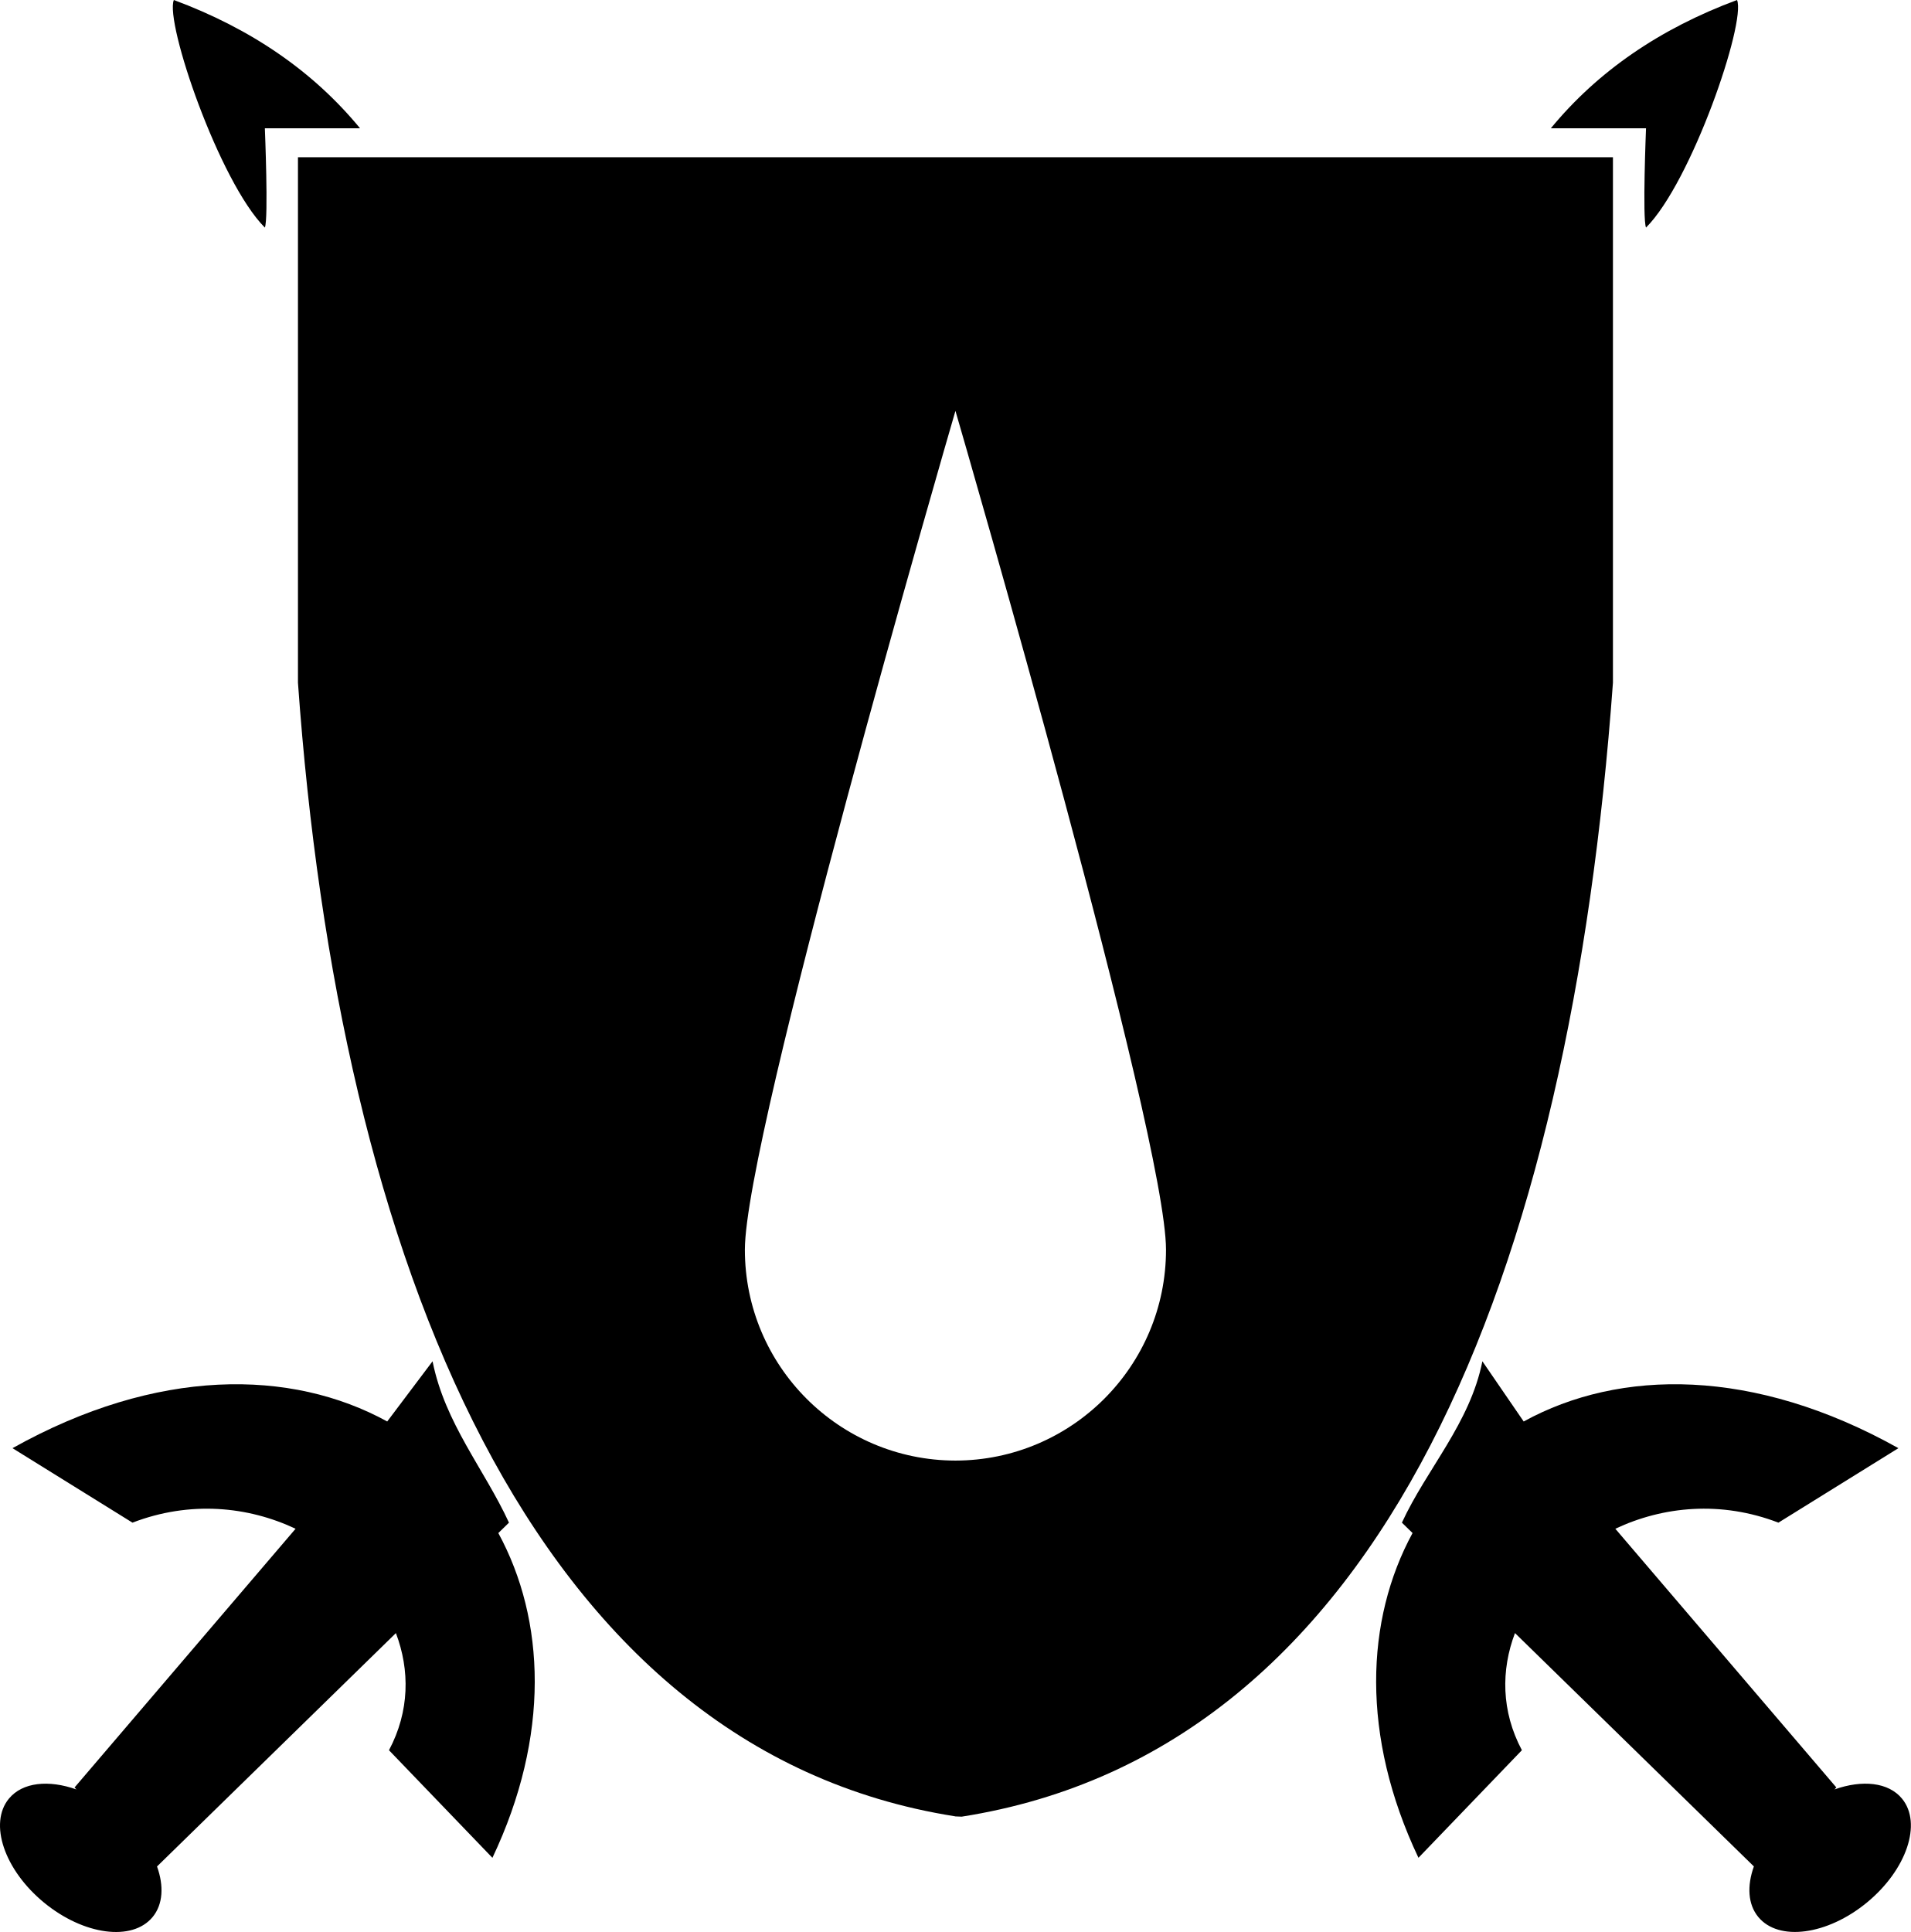
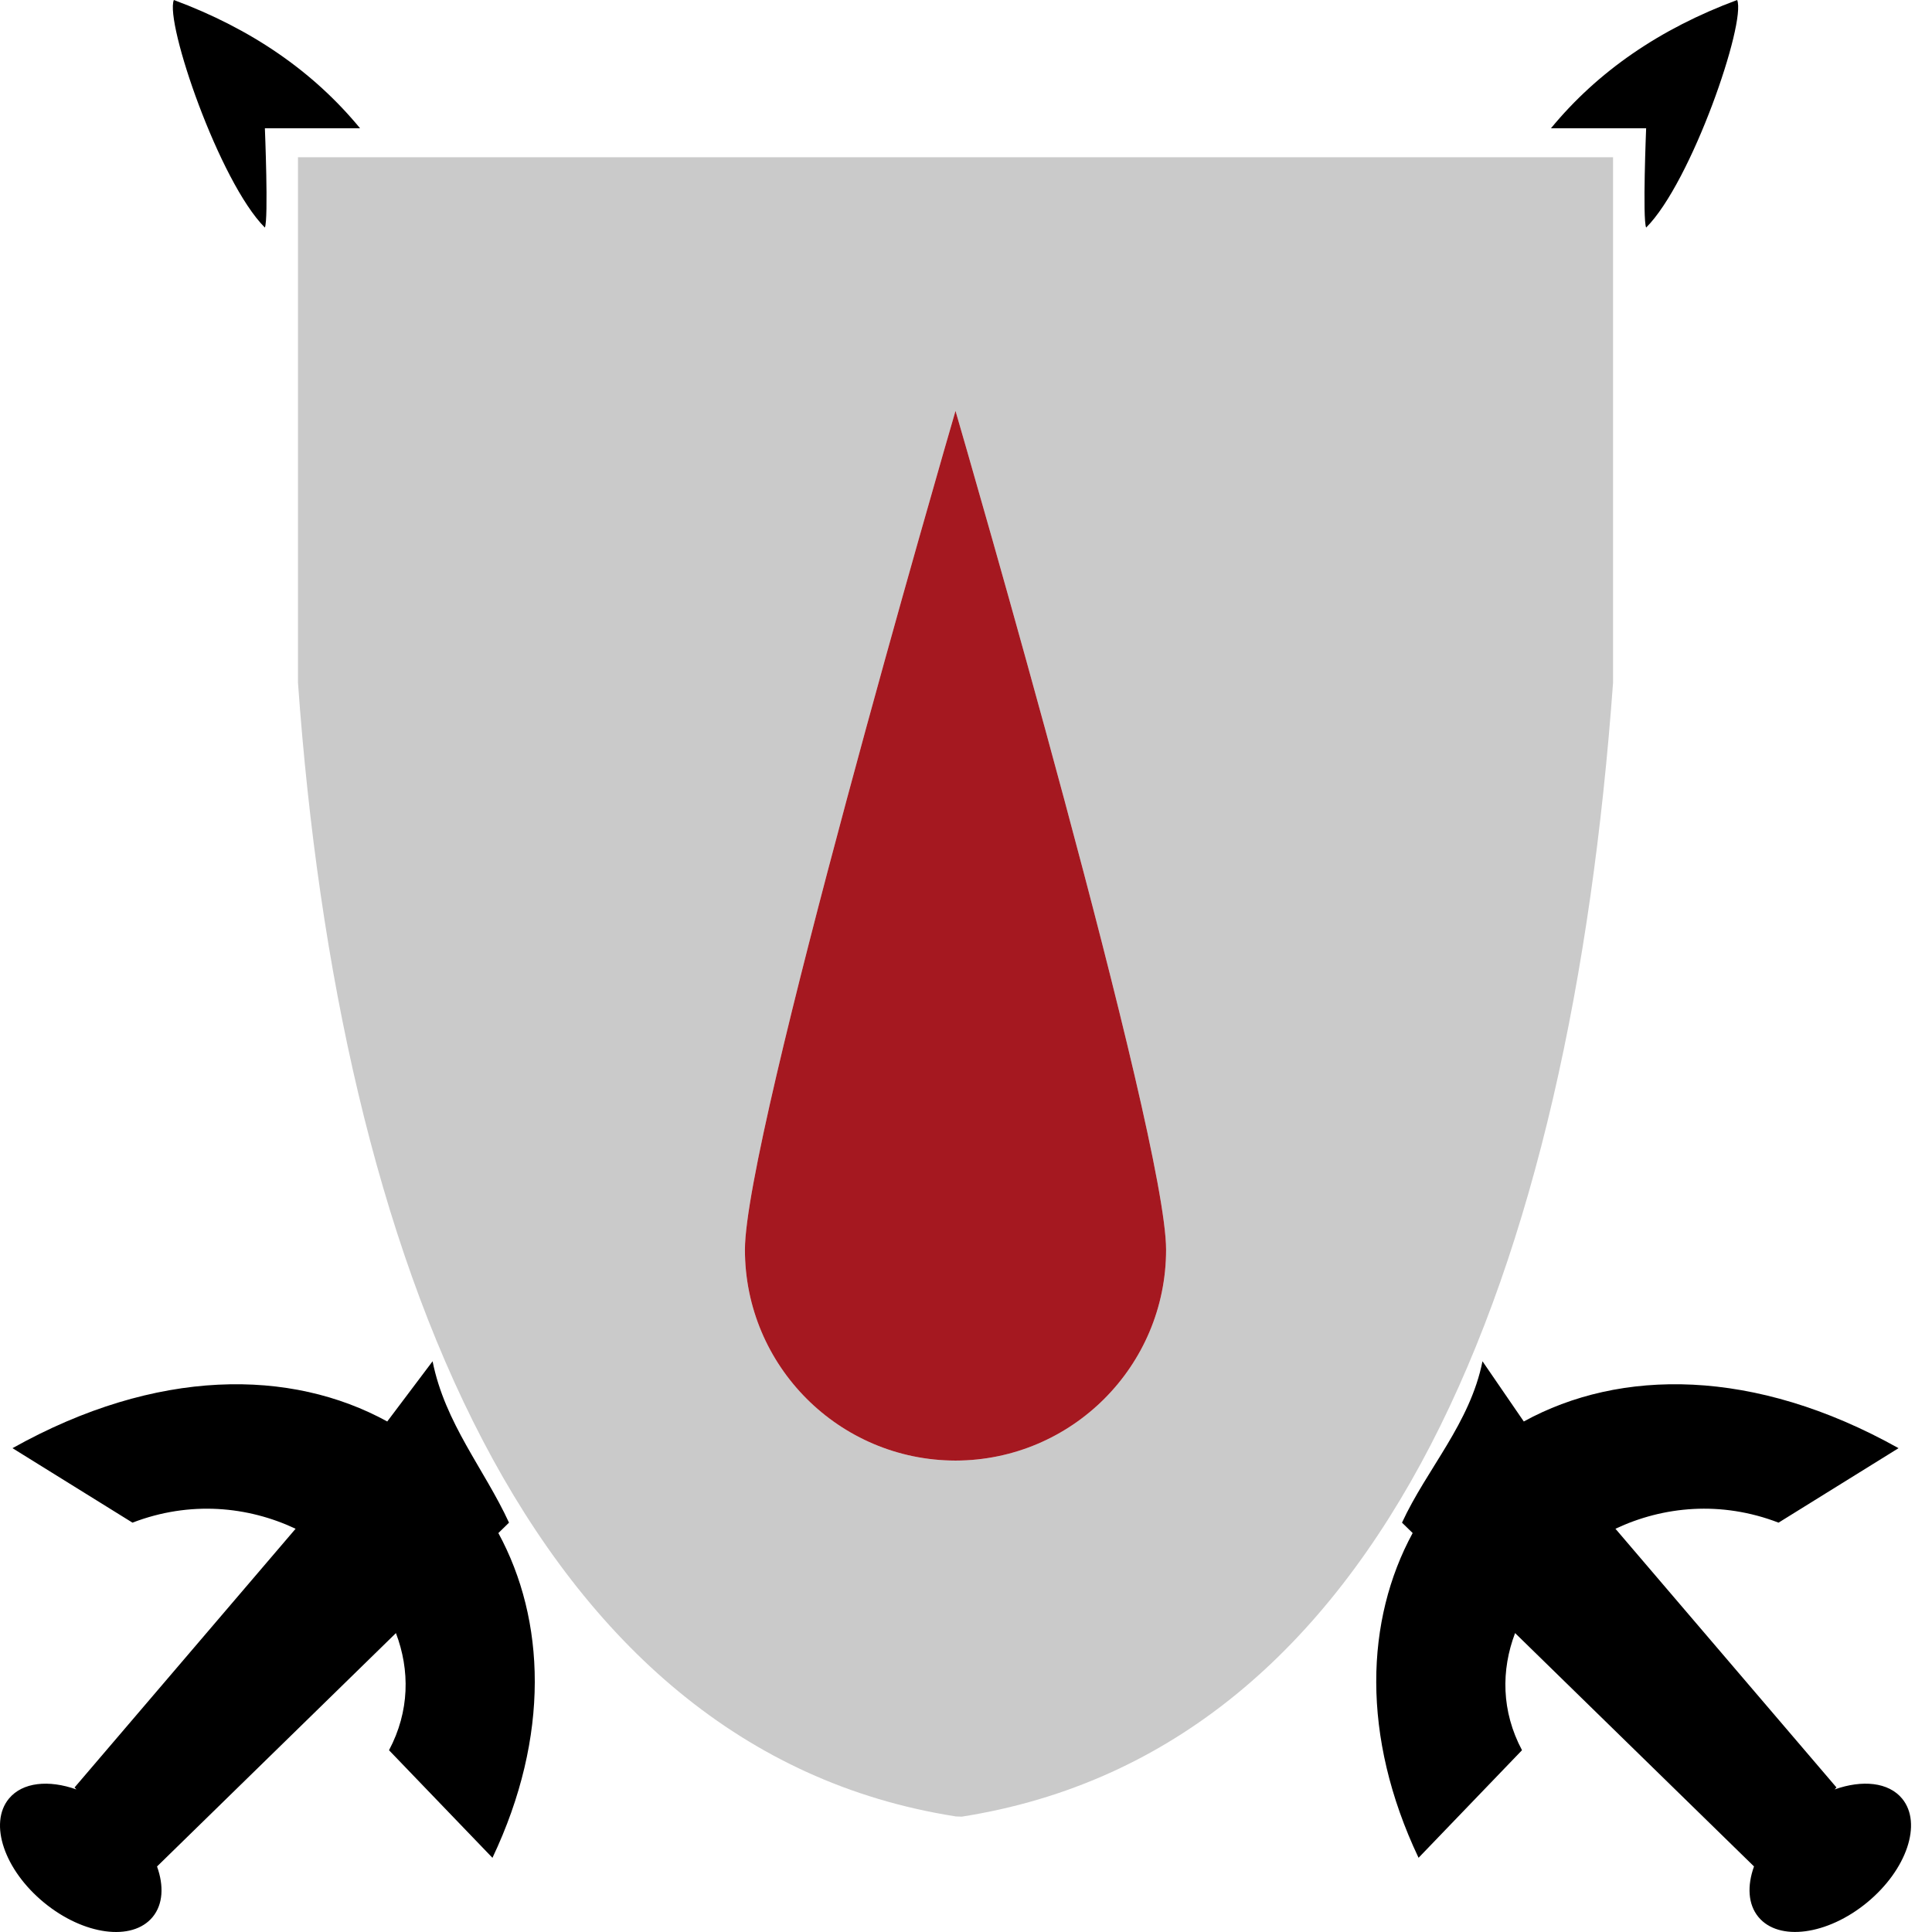
- <svg xmlns="http://www.w3.org/2000/svg" version="1.1" x="0px" y="0px" viewBox="0 0 791.319 800" xml:space="preserve" width="791.319" height="800">
+ <svg xmlns="http://www.w3.org/2000/svg" version="1.1" x="0px" y="0px" viewBox="0 0 800 800" xml:space="preserve" width="800" height="800">
  <g id="g12" transform="matrix(0.8398902,0,0,0.8398902,-28.41355,-29.69852)">
    <path d="m 164.42,98.6 h 46.92 c -23.04,-28 -53.64,-49.08 -91.8,-63.24 -4.52,11.02 22.44,89.76 44.88,112.2 1.83,-4.18 0,-48.96 0,-48.96 z" id="path2" />
    <path d="M 284.78,786.05 C 272.54,759.53 253.22,737.09 247.1,706.49 l -22.35,29.68 C 177.41,710.19 111.36,709.4 39.99,749.33 l 59.16,36.72 c 28.33,-10.89 56.91,-8.08 80.41,3.01 l -108.97,127.55 0.93,0.98 c -13.67,-4.85 -26.6,-3.6 -33.3,4.53 -10.03,12.18 -2.29,35.11 17.28,51.22 19.57,16.11 43.56,19.31 53.59,7.13 5.15,-6.26 5.59,-15.36 2.16,-24.91 L 229.03,840.5 c 6.92,18.26 6.79,38.53 -3.41,57.75 l 51,53.04 c 28.53,-60.14 26.15,-117.36 2.91,-160.11 z" id="path4" />
    <path d="M 845.4,147.56 C 867.84,125.12 894.8,46.38 890.28,35.36 852.13,49.52 821.53,70.6 798.48,98.6 h 46.92 c 0,0 -1.83,44.78 0,48.96 z" id="path6" />
    <path d="m 971.61,922.11 c -6.7,-8.13 -19.62,-9.37 -33.3,-4.53 l 0.93,-0.98 -108.97,-127.54 c 23.5,-11.09 52.08,-13.91 80.41,-3.01 l 59.16,-36.72 C 898.47,709.4 832.42,710.18 785.08,736.17 l -20.36,-29.68 c -6.12,30.6 -27.44,53.04 -39.68,79.56 l 5.25,5.12 c -23.23,42.75 -25.62,99.96 2.91,160.11 l 51,-53.04 c -10.21,-19.21 -10.33,-39.48 -3.41,-57.75 l 117.79,115.05 c -3.42,9.55 -2.99,18.65 2.16,24.91 10.03,12.18 34.02,8.98 53.59,-7.13 19.57,-16.11 27.31,-39.04 17.28,-51.21 z" id="path8" />
-     <path d="M 829.09,371.95 V 112.88 h -324 -0.35 -324 V 371.95 C 201,656 295.48,897.9 504.74,930.83 v 0.06 c 0.06,-0.01 0.12,-0.02 0.18,-0.03 0.06,0.01 0.12,0.02 0.18,0.03 L 508,931 C 717.26,898.08 808,662 829.09,371.95 Z m -324.18,383.5 c -57.35,-0.1 -103.82,-46.61 -103.82,-103.99 0,-56.06 99.09,-397.31 103.82,-413.54 4.72,16.24 103.82,357.48 103.82,413.54 0,57.38 -46.46,103.89 -103.82,103.99 z" id="path10" />
+     <path fill="#CACACA" d="M 829.09,371.95 V 112.88 h -324 -0.35 -324 V 371.95 C 201,656 295.48,897.9 504.74,930.83 v 0.06 c 0.06,-0.01 0.12,-0.02 0.18,-0.03 0.06,0.01 0.12,0.02 0.18,0.03 L 508,931 C 717.26,898.08 808,662 829.09,371.95 Z m -324.18,383.5 c -57.35,-0.1 -103.82,-46.61 -103.82,-103.99 0,-56.06 99.09,-397.31 103.82,-413.54 4.72,16.24 103.82,357.48 103.82,413.54 0,57.38 -46.46,103.89 -103.82,103.99 z" id="path10" />
+     <path fill="#A51820" d="M 608.73,651.46 c 0,57.38 -46.46,103.89 -103.82,103.99 -57.35,-0.1 -103.82,-46.61 -103.82,-103.99 0,-56.06 99.09,-397.31 103.82,-413.54 4.72,16.24 103.82,357.48 103.82,413.54 z" id="path12" />
  </g>
</svg>
